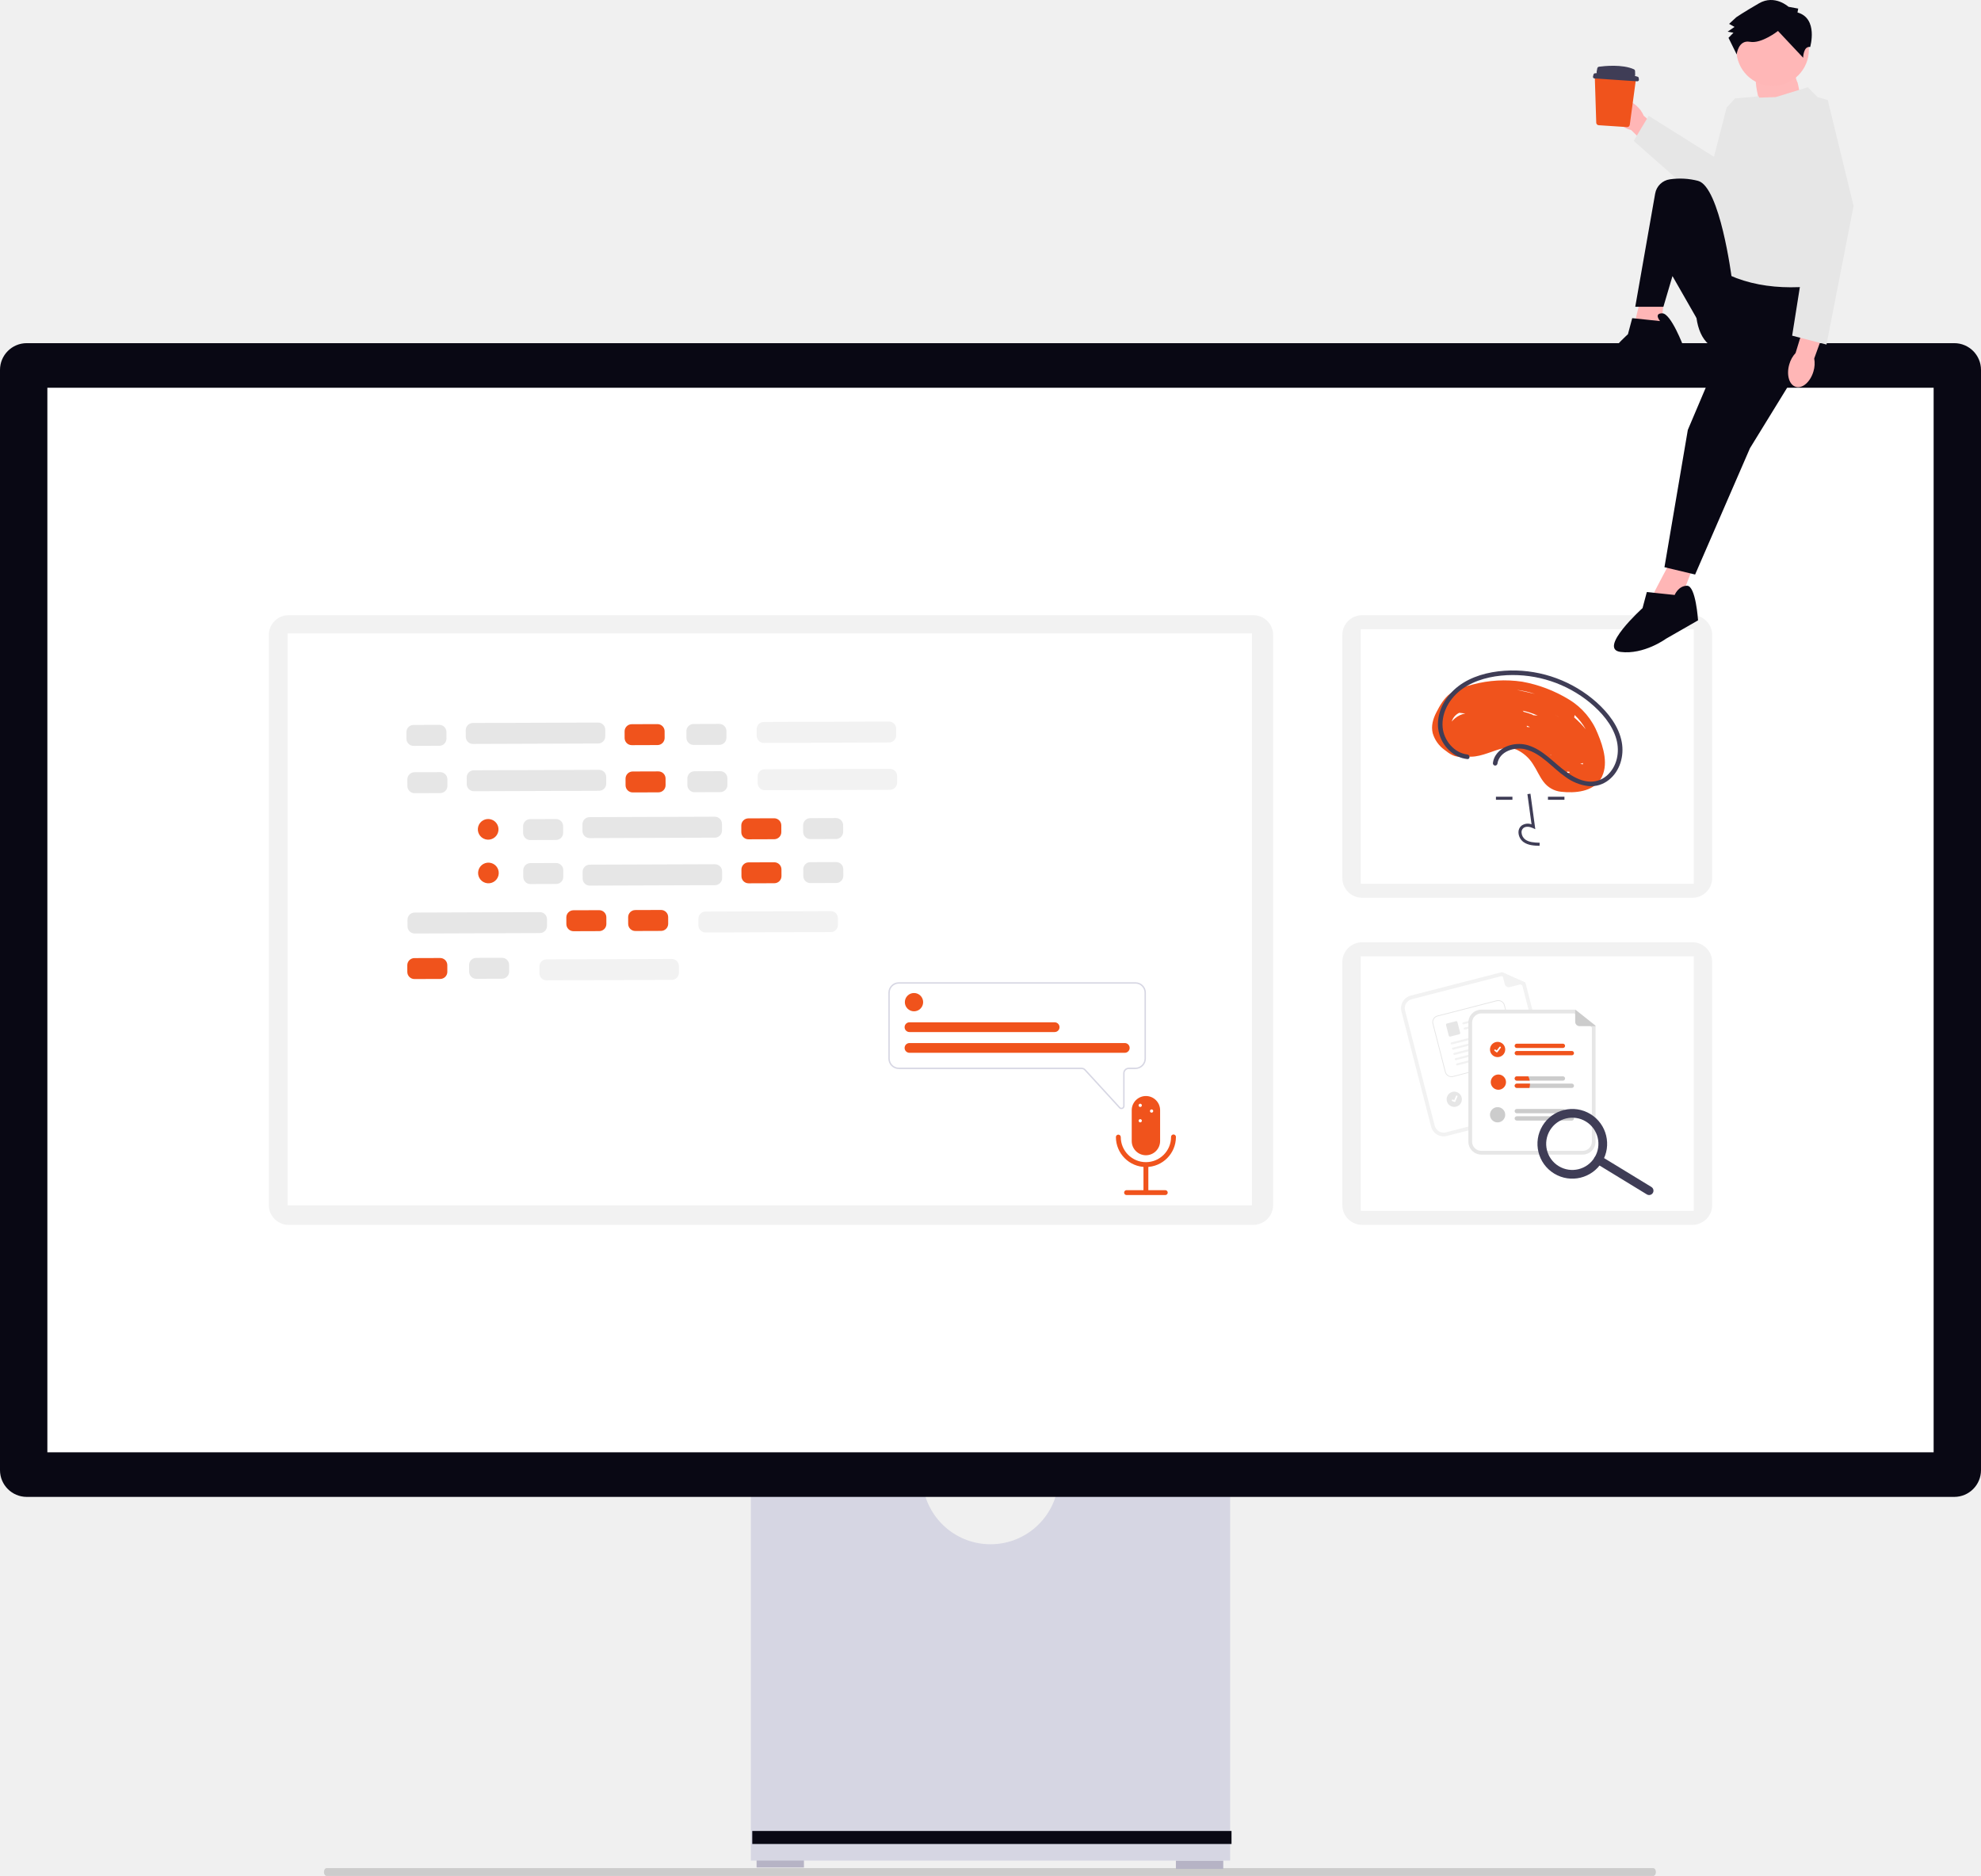
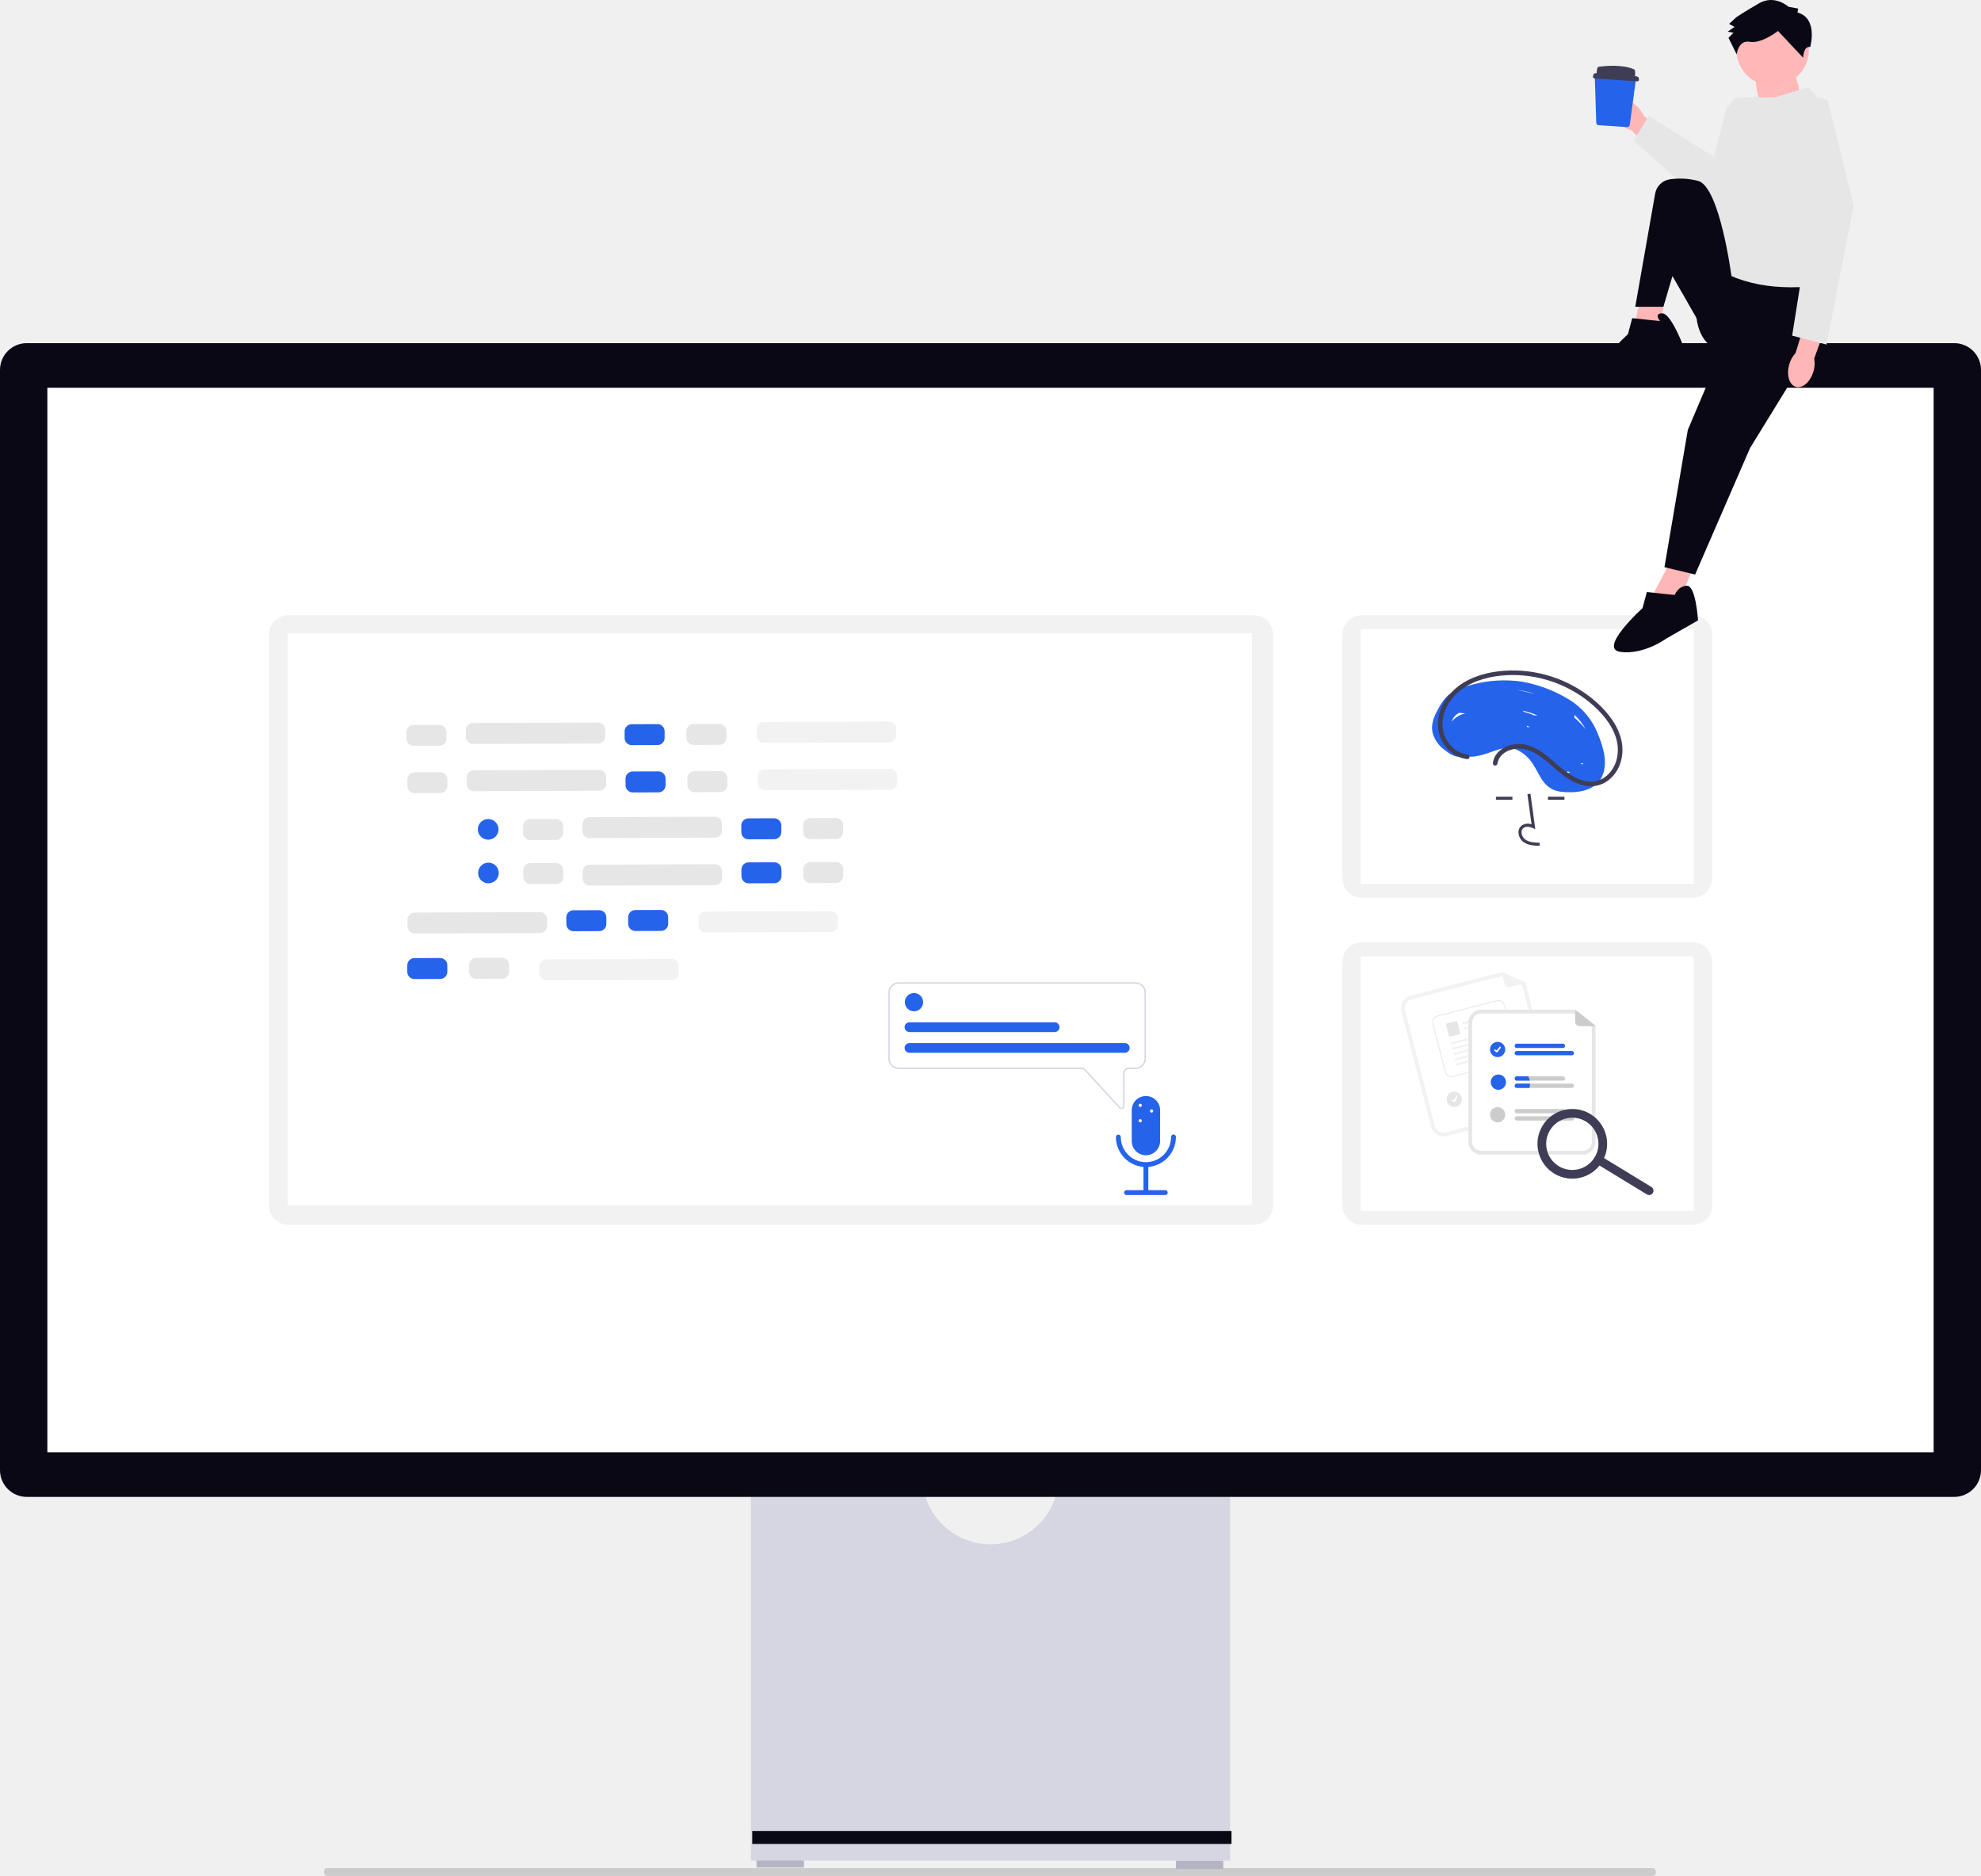
<svg xmlns="http://www.w3.org/2000/svg" width="799.031" height="756.496" viewBox="0 0 799.031 756.496" role="img" artist="Katerina Limpitsouni" source="https://undraw.co/">
  <g transform="translate(-560 -170)">
    <path d="M15.18,488.763c0,.872.478,1.573,1.073,1.573h535.1c.6,0,1.073-.7,1.073-1.573s-.478-1.573-1.073-1.573H16.253C15.658,487.191,15.18,487.891,15.18,488.763Z" transform="translate(675.48 436.16)" fill="#ccc" />
    <rect width="19.105" height="3.371" transform="translate(865.162 919.738)" fill="#b6b3c5" />
    <rect width="19.105" height="3.371" transform="translate(1034.295 920.301)" fill="#b6b3c5" />
    <path d="M352.955,370.945a27.529,27.529,0,0,1-54.321,0H229.146V521.536h193.3V370.945H352.955Z" transform="translate(633.721 398.762)" fill="#d6d6e3" />
    <rect width="193.296" height="5.242" transform="translate(863.43 908.367)" fill="#090814" />
    <path d="M788.255,487.17H10.776A10.788,10.788,0,0,1,0,476.394V32.688A10.788,10.788,0,0,1,10.776,21.911H788.255a10.789,10.789,0,0,1,10.776,10.776V476.394a10.789,10.789,0,0,1-10.776,10.776Z" transform="translate(560 286.473)" fill="#090814" />
    <rect width="760.822" height="429.297" transform="translate(579.104 326.363)" fill="#fff" />
    <rect width="405.085" height="245.866" rx="8" transform="translate(668.429 418.08)" fill="#f2f2f2" />
    <rect width="388.981" height="230.626" transform="translate(675.989 425.42)" fill="#fff" />
    <rect width="149.174" height="113.965" rx="8" transform="translate(1101.429 418.08)" fill="#f2f2f2" />
    <rect width="134.349" height="102.639" transform="translate(1108.841 423.744)" fill="#fff" />
    <rect width="149.174" height="113.965" rx="8" transform="translate(1101.429 549.979)" fill="#f2f2f2" />
    <rect width="134.349" height="102.639" transform="translate(1108.841 555.643)" fill="#fff" />
    <g transform="translate(11934.972 -22137.148)">
-       <path d="M385.732,321.291a28.068,28.068,0,0,0-11.651-13.848,54.746,54.746,0,0,0-18.895-7.189,49.29,49.29,0,0,0-19.8,1.108c-3.113.806-6.545,1.743-9.171,3.673-2.51,1.846-4.229,4.881-5.629,7.609-1.341,2.613-2.177,5.49-1.451,8.417a12.659,12.659,0,0,0,4.678,6.633c1.911,1.51,4.584,3.508,7.14,2.573a1.994,1.994,0,0,0,.413-.208c4.414,1.343,8.8-.61,13.335-2.14,2.754-.93,5.523-1.4,8.289-.239a15.526,15.526,0,0,1,6.569,5.809c1.547,2.3,2.565,4.917,4.261,7.124a10.122,10.122,0,0,0,7.155,4.04c5.475.613,12.742.048,15.9-5.136C390.228,333.992,388.029,326.789,385.732,321.291Zm-55.891-8.484,2.437.276a9.009,9.009,0,0,0-4.2,1.969,10.7,10.7,0,0,0-1.269,1.268c.011-.037.018-.072.03-.11A5.666,5.666,0,0,1,329.841,312.806Zm27.264,5.186a1.394,1.394,0,0,0,.612.261l.078.013q.226.13.454.258c-.017.024-.03.05-.046.075l-1.114-.112A1.953,1.953,0,0,0,357.105,317.993Zm9.828,11.621a1.624,1.624,0,0,0-.216.285l-.109-.159a1.076,1.076,0,0,1,.325-.126Zm6.347,6.87,1.1.145a1.4,1.4,0,0,0-.15.383c-.261.009-.524.013-.787.014Zm5.331-3.133.444-.076a1.617,1.617,0,0,0,.649-.258c0,.026,0,.052,0,.078,0,.089.012.2.023.325-.036.064-.073.127-.112.19l-1.008-.259Zm-18.93-19.577a2.12,2.12,0,0,0-.591-.348,25.561,25.561,0,0,0-3.2-1q-.244-.229-.476-.471a25.731,25.731,0,0,1,2.715.691,31.618,31.618,0,0,1,3.36,1.292q-.907-.1-1.812-.165Zm10.2.683q-.8-.5-1.606-.979.828.467,1.633.979Zm10.995,5.018a38.361,38.361,0,0,0-4.716-4.83,2.348,2.348,0,0,0,.2-.963A24.236,24.236,0,0,1,380.873,319.476Zm-20.505-14.284-.677-.156c-2.144-.484-4.327-1.005-6.531-1.447.118.014.236.025.354.04a38.052,38.052,0,0,1,6.853,1.563Z" transform="translate(-11116.219 22281.789)" fill="#f0531c" />
+       <path d="M385.732,321.291a28.068,28.068,0,0,0-11.651-13.848,54.746,54.746,0,0,0-18.895-7.189,49.29,49.29,0,0,0-19.8,1.108c-3.113.806-6.545,1.743-9.171,3.673-2.51,1.846-4.229,4.881-5.629,7.609-1.341,2.613-2.177,5.49-1.451,8.417a12.659,12.659,0,0,0,4.678,6.633c1.911,1.51,4.584,3.508,7.14,2.573a1.994,1.994,0,0,0,.413-.208c4.414,1.343,8.8-.61,13.335-2.14,2.754-.93,5.523-1.4,8.289-.239a15.526,15.526,0,0,1,6.569,5.809c1.547,2.3,2.565,4.917,4.261,7.124a10.122,10.122,0,0,0,7.155,4.04c5.475.613,12.742.048,15.9-5.136C390.228,333.992,388.029,326.789,385.732,321.291Zm-55.891-8.484,2.437.276a9.009,9.009,0,0,0-4.2,1.969,10.7,10.7,0,0,0-1.269,1.268c.011-.037.018-.072.03-.11A5.666,5.666,0,0,1,329.841,312.806Zm27.264,5.186a1.394,1.394,0,0,0,.612.261l.078.013q.226.13.454.258c-.017.024-.03.05-.046.075l-1.114-.112A1.953,1.953,0,0,0,357.105,317.993Zm9.828,11.621a1.624,1.624,0,0,0-.216.285l-.109-.159a1.076,1.076,0,0,1,.325-.126Zm6.347,6.87,1.1.145a1.4,1.4,0,0,0-.15.383c-.261.009-.524.013-.787.014Zm5.331-3.133.444-.076a1.617,1.617,0,0,0,.649-.258c0,.026,0,.052,0,.078,0,.089.012.2.023.325-.036.064-.073.127-.112.19l-1.008-.259Zm-18.93-19.577a2.12,2.12,0,0,0-.591-.348,25.561,25.561,0,0,0-3.2-1q-.244-.229-.476-.471a25.731,25.731,0,0,1,2.715.691,31.618,31.618,0,0,1,3.36,1.292q-.907-.1-1.812-.165Zm10.2.683q-.8-.5-1.606-.979.828.467,1.633.979Zm10.995,5.018a38.361,38.361,0,0,0-4.716-4.83,2.348,2.348,0,0,0,.2-.963A24.236,24.236,0,0,1,380.873,319.476Zm-20.505-14.284-.677-.156c-2.144-.484-4.327-1.005-6.531-1.447.118.014.236.025.354.04a38.052,38.052,0,0,1,6.853,1.563Z" transform="translate(-11116.219 22281.789)" fill="#2563eb" />
      <path d="M424.106,447.6c-2.04-.057-4.58-.128-6.535-1.557a5.019,5.019,0,0,1-1.975-3.747,3.376,3.376,0,0,1,1.148-2.772,4.356,4.356,0,0,1,4.121-.593L419.2,426.755l1.223-.168,1.958,14.31-1.021-.469c-1.184-.543-2.809-.819-3.819.034a2.168,2.168,0,0,0-.711,1.786,3.793,3.793,0,0,0,1.469,2.794c1.521,1.112,3.545,1.255,5.841,1.32Z" transform="translate(-11178.093 22200.635)" fill="#3f3d56" />
      <rect width="6.647" height="1.234" transform="translate(-10771.587 22628.439)" fill="#3f3d56" />
      <rect width="6.647" height="1.234" transform="translate(-10750.606 22628.439)" fill="#3f3d56" />
      <path d="M337.285,322.508c-5.353-.61-9.5-5.739-9.953-10.942-.542-6.191,3.063-12.07,8.01-15.544,5.172-3.633,11.617-5.15,17.852-5.484a49.063,49.063,0,0,1,33.537,11.054c4.672,3.88,9.036,8.823,10.689,14.794,1.436,5.185.267,11.059-3.9,14.691a9.858,9.858,0,0,1-7.565,2.329c-3.236-.336-6.221-2.037-8.806-3.917-5.027-3.655-9.154-8.747-15.279-10.657-4.491-1.4-10.319-.168-13.063,3.893a7.392,7.392,0,0,0-1.18,3.1.959.959,0,0,0,.646,1.139.931.931,0,0,0,1.139-.646c.72-5.115,7.01-7.024,11.424-5.856,6.435,1.7,10.755,7.446,16.035,11.094a19.486,19.486,0,0,0,9.338,3.727,11.6,11.6,0,0,0,8.147-2.5c4.511-3.562,6.236-9.688,5.238-15.2-1.155-6.387-5.454-11.861-10.171-16.1a50.875,50.875,0,0,0-34.768-12.844c-6.525.15-13.332,1.5-18.953,4.945-5.452,3.345-9.666,8.941-10.217,15.446a14.583,14.583,0,0,0,7.861,14.223,12.309,12.309,0,0,0,3.944,1.113c1.182.135,1.172-1.718,0-1.851Z" transform="translate(-11120.42 22288.889)" fill="#3f3d56" />
    </g>
    <g transform="matrix(1, 0.014, -0.014, 1, 10755.333, -21549.832)">
      <rect width="16.141" height="8.447" rx="2.88" transform="translate(-9721.341 22148.283) rotate(-1)" fill="#e6e6e6" />
-       <rect width="16.141" height="8.447" rx="2.88" transform="translate(-9633.358 22146.754) rotate(-1)" fill="#f0531c" />
+       <rect width="16.141" height="8.447" rx="2.88" transform="translate(-9633.358 22146.754) rotate(-1)" fill="#2563eb" />
      <rect width="16.141" height="8.447" rx="2.88" transform="translate(-9608.434 22146.314) rotate(-1)" fill="#e6e6e6" />
      <rect width="56.266" height="8.447" rx="2.88" transform="translate(-9697.423 22147.162) rotate(-1)" fill="#e6e6e6" />
      <rect width="56.266" height="8.447" rx="2.88" transform="translate(-9580.115 22145.111) rotate(-1)" fill="#f2f2f2" />
      <rect width="16.141" height="8.447" rx="2.88" transform="translate(-9720.691 22167.34) rotate(-1)" fill="#e6e6e6" />
-       <rect width="16.141" height="8.447" rx="2.88" transform="translate(-9632.711 22165.811) rotate(-1)" fill="#f0531c" />
+       <rect width="16.141" height="8.447" rx="2.88" transform="translate(-9632.711 22165.811) rotate(-1)" fill="#2563eb" />
      <rect width="16.141" height="8.447" rx="2.88" transform="translate(-9607.783 22165.371) rotate(-1)" fill="#e6e6e6" />
      <rect width="56.266" height="8.447" rx="2.88" transform="translate(-9696.773 22166.219) rotate(-1)" fill="#e6e6e6" />
      <rect width="56.266" height="8.447" rx="2.88" transform="translate(-9579.466 22164.172) rotate(-1)" fill="#f2f2f2" />
      <rect width="16.141" height="8.447" rx="2.88" transform="translate(-9673.752 22185.594) rotate(-1)" fill="#e6e6e6" />
-       <rect width="16.141" height="8.447" rx="2.88" transform="translate(-9585.77 22184.059) rotate(-1)" fill="#f0531c" />
+       <rect width="16.141" height="8.447" rx="2.88" transform="translate(-9585.77 22184.059) rotate(-1)" fill="#2563eb" />
      <rect width="16.141" height="8.447" rx="2.88" transform="translate(-9560.842 22183.619) rotate(-1)" fill="#e6e6e6" />
      <rect width="56.266" height="8.447" rx="2.88" transform="translate(-9649.832 22184.467) rotate(-1)" fill="#e6e6e6" />
-       <rect width="16.141" height="8.447" rx="2.88" transform="translate(-9719.672 22242.281) rotate(-1)" fill="#f0531c" />
+       <rect width="16.141" height="8.447" rx="2.88" transform="translate(-9719.672 22242.281) rotate(-1)" fill="#2563eb" />
      <rect width="16.141" height="8.447" rx="2.88" transform="translate(-9694.746 22241.846) rotate(-1)" fill="#e6e6e6" />
      <rect width="56.266" height="8.447" rx="2.88" transform="translate(-9666.402 22242.055) rotate(-1)" fill="#f2f2f2" />
-       <rect width="16.141" height="8.447" rx="2.88" transform="translate(-9655.808 22222.098) rotate(-1)" fill="#f0531c" />
-       <rect width="16.141" height="8.447" rx="2.88" transform="translate(-9630.878 22221.664) rotate(-1)" fill="#f0531c" />
+       <rect width="16.141" height="8.447" rx="2.88" transform="translate(-9655.808 22222.098) rotate(-1)" fill="#2563eb" />
+       <rect width="16.141" height="8.447" rx="2.88" transform="translate(-9630.878 22221.664) rotate(-1)" fill="#2563eb" />
      <rect width="56.266" height="8.447" rx="2.88" transform="translate(-9719.846 22223.92) rotate(-1)" fill="#e6e6e6" />
      <rect width="56.266" height="8.447" rx="2.88" transform="translate(-9602.536 22221.871) rotate(-1)" fill="#f2f2f2" />
      <rect width="16.141" height="8.447" rx="2.88" transform="translate(-9673.443 22203.336) rotate(-1)" fill="#e6e6e6" />
-       <rect width="16.141" height="8.447" rx="2.88" transform="translate(-9585.463 22201.803) rotate(-1)" fill="#f0531c" />
+       <rect width="16.141" height="8.447" rx="2.88" transform="translate(-9585.463 22201.803) rotate(-1)" fill="#2563eb" />
      <rect width="16.141" height="8.447" rx="2.88" transform="translate(-9560.533 22201.363) rotate(-1)" fill="#e6e6e6" />
      <rect width="56.266" height="8.447" rx="2.88" transform="translate(-9649.499 22203.623) rotate(-1)" fill="#e6e6e6" />
-       <circle cx="4.167" cy="4.167" r="4.167" transform="matrix(0.966, 0.259, -0.259, 0.966, -9690.37, 22202.391)" fill="#f0531c" />
-       <circle cx="4.167" cy="4.167" r="4.167" transform="matrix(0.966, 0.259, -0.259, 0.966, -9690.718, 22184.801)" fill="#f0531c" />
+       <circle cx="4.167" cy="4.167" r="4.167" transform="matrix(0.966, 0.259, -0.259, 0.966, -9690.37, 22202.391)" fill="#2563eb" />
+       <circle cx="4.167" cy="4.167" r="4.167" transform="matrix(0.966, 0.259, -0.259, 0.966, -9690.718, 22184.801)" fill="#2563eb" />
    </g>
    <g transform="translate(9927.105 -20746.99)">
      <path d="M369.071,194.923,329.5,205.113a5.232,5.232,0,0,1-6.365-3.758l-11.967-46.472a5.232,5.232,0,0,1,3.758-6.365l36.814-9.48,9.423,4.218,11.666,45.3A5.232,5.232,0,0,1,369.071,194.923Z" transform="translate(-9113.003 21169.963)" fill="#f2f2f2" />
      <path d="M323.3,158.415a3.726,3.726,0,0,0-2.676,4.532l11.967,46.473a3.726,3.726,0,0,0,4.532,2.676l39.571-10.19a3.726,3.726,0,0,0,2.676-4.532l-11.485-44.6-8.281-3.707Z" transform="translate(-9120.998 21161.523)" fill="#fff" />
      <path d="M577.061,144.156l-6.124,1.577a1.741,1.741,0,0,1-2.12-1.252l-1.165-4.523a.109.109,0,0,1,.149-.127l9.276,4.12a.109.109,0,0,1-.017.2Z" transform="translate(-9329.002 21169.303)" fill="#f2f2f2" />
      <path d="M505.218,408.66,487.2,413.3a.87.87,0,1,1-.434-1.686l18.016-4.639a.87.87,0,1,1,.434,1.686Z" transform="translate(-9260.381 20944.484)" fill="#ccc" />
      <path d="M513.32,420.968,491.827,426.5a.87.87,0,1,1-.434-1.686l21.493-5.535a.87.87,0,0,1,.434,1.686Z" transform="translate(-9264.273 20934.125)" fill="#ccc" />
      <circle cx="3.076" cy="3.076" r="3.076" transform="translate(-8783.607 21357.219)" fill="#e6e6e6" />
      <path d="M422.971,235.259l-23.927,6.159a2.7,2.7,0,0,1-3.279-1.936L390.752,220a2.7,2.7,0,0,1,1.936-3.279l23.927-6.159a2.7,2.7,0,0,1,3.279,1.936l5.014,19.479A2.7,2.7,0,0,1,422.971,235.259Z" transform="translate(-9180.05 21109.834)" fill="#fff" />
      <path d="M422.971,235.259l-23.927,6.159a2.7,2.7,0,0,1-3.279-1.936L390.752,220a2.7,2.7,0,0,1,1.936-3.279l23.927-6.159a2.7,2.7,0,0,1,3.279,1.936l5.014,19.479A2.7,2.7,0,0,1,422.971,235.259Zm-30.2-18.228a2.378,2.378,0,0,0-1.708,2.893l5.014,19.479a2.378,2.378,0,0,0,2.893,1.708l23.927-6.159a2.378,2.378,0,0,0,1.708-2.893l-5.014-19.479a2.378,2.378,0,0,0-2.893-1.708Z" transform="translate(-9180.05 21109.834)" fill="#e6e6e6" />
      <path d="M479.782,247.818l-12.076,3.108a.432.432,0,0,1-.524-.272.417.417,0,0,1,.293-.529l12.292-3.164c.5.252.366.766.014.857Z" transform="translate(-9244.432 21079.131)" fill="#f2f2f2" />
      <path d="M483.225,261.192,471.149,264.3a.432.432,0,0,1-.524-.272.417.417,0,0,1,.293-.529l12.292-3.164c.5.252.366.766.014.857Z" transform="translate(-9247.329 21067.875)" fill="#f2f2f2" />
      <path d="M430.87,269.216l-3.685.949a.469.469,0,0,1-.571-.337l-1.12-4.349a.469.469,0,0,1,.337-.571l3.685-.949a.469.469,0,0,1,.571.337l1.12,4.349A.469.469,0,0,1,430.87,269.216Z" transform="translate(-9209.349 21064.838)" fill="#e6e6e6" />
      <path d="M456.287,288.632l-18.43,4.744a.433.433,0,0,1-.524-.272.417.417,0,0,1,.293-.529l18.646-4.8C456.77,288.027,456.639,288.541,456.287,288.632Z" transform="translate(-9219.31 21044.781)" fill="#f2f2f2" />
      <path d="M459.731,302.01l-18.43,4.744a.433.433,0,0,1-.524-.272.417.417,0,0,1,.293-.529l18.646-4.8C460.213,301.4,460.083,301.919,459.731,302.01Z" transform="translate(-9222.208 21033.523)" fill="#f2f2f2" />
      <path d="M463.172,315.379l-18.43,4.744a.433.433,0,0,1-.524-.272.416.416,0,0,1,.293-.529l18.646-4.8C463.655,314.774,463.524,315.288,463.172,315.379Z" transform="translate(-9225.104 21022.271)" fill="#f2f2f2" />
      <path d="M466.615,328.756l-18.43,4.744a.432.432,0,0,1-.524-.272.417.417,0,0,1,.293-.529l18.646-4.8C467.1,328.151,466.968,328.665,466.615,328.756Z" transform="translate(-9228.001 21011.012)" fill="#f2f2f2" />
      <path d="M470.057,342.126l-18.43,4.744a.433.433,0,0,1-.524-.272.417.417,0,0,1,.293-.529l18.646-4.8C470.54,341.521,470.409,342.035,470.057,342.126Z" transform="translate(-9230.898 20999.76)" fill="#f2f2f2" />
      <path d="M441.4,455.9a.319.319,0,0,1-.2-.014l0,0-.838-.355a.321.321,0,1,1,.251-.591l.543.231.712-1.674a.321.321,0,0,1,.421-.17h0l0,.011,0-.011a.322.322,0,0,1,.17.421l-.837,1.968a.321.321,0,0,1-.216.185Z" transform="translate(-9221.706 20905.469)" fill="#fff" />
      <path d="M528.563,293.156H487.7a5.232,5.232,0,0,1-5.226-5.226V239.941a5.232,5.232,0,0,1,5.226-5.226h38.015l8.073,6.435v46.78A5.232,5.232,0,0,1,528.563,293.156Z" transform="translate(-9257.317 21089.438)" fill="#e6e6e6" />
      <path d="M495.7,244.215a3.726,3.726,0,0,0-3.722,3.722v47.989a3.726,3.726,0,0,0,3.722,3.722h40.862a3.726,3.726,0,0,0,3.722-3.722V249.87l-7.095-5.655Z" transform="translate(-9265.313 21081.443)" fill="#fff" />
-       <path d="M619.808,323.069H601.2a.87.87,0,0,1,0-1.741h18.6a.87.87,0,1,1,0,1.741Z" transform="translate(-9356.511 21016.543)" fill="#f0531c" />
-       <path d="M623.4,341.616H601.2a.87.87,0,1,1,0-1.741H623.4a.87.87,0,1,1,0,1.741Z" transform="translate(-9356.511 21000.934)" fill="#f0531c" />
+       <path d="M619.808,323.069H601.2a.87.87,0,0,1,0-1.741h18.6a.87.87,0,1,1,0,1.741Z" transform="translate(-9356.511 21016.543)" fill="#2563eb" />
+       <path d="M623.4,341.616H601.2a.87.87,0,1,1,0-1.741H623.4a.87.87,0,1,1,0,1.741Z" transform="translate(-9356.511 21000.934)" fill="#2563eb" />
      <path d="M619.813,404.443h-18.6a.87.87,0,1,0,0,1.741h18.6a.87.87,0,0,0,0-1.741Z" transform="translate(-9356.515 20946.592)" fill="#ccc" />
      <path d="M623.4,422.993H601.21a.87.87,0,1,0,0,1.741H623.4a.87.87,0,1,0,0-1.741Z" transform="translate(-9356.515 20930.979)" fill="#ccc" />
      <path d="M619.808,489.3H601.2a.87.87,0,0,1,0-1.741h18.6a.87.87,0,1,1,0,1.741Z" transform="translate(-9356.511 20876.635)" fill="#ccc" />
      <path d="M623.4,507.851H601.2a.87.87,0,0,1,0-1.741H623.4a.87.87,0,0,1,0,1.741Z" transform="translate(-9356.511 20861.025)" fill="#ccc" />
-       <circle cx="3.076" cy="3.076" r="3.076" transform="translate(-8766.129 21337.135)" fill="#f0531c" />
+       <circle cx="3.076" cy="3.076" r="3.076" transform="translate(-8766.129 21337.135)" fill="#2563eb" />
      <path d="M549.442,331.074a.319.319,0,0,1-.192-.064l0,0-.723-.553a.321.321,0,0,1,.391-.51l.468.359,1.107-1.444a.321.321,0,0,1,.45-.059h0l-.007.01.007-.01a.322.322,0,0,1,.059.45l-1.3,1.7a.321.321,0,0,1-.256.125Z" transform="translate(-9312.799 21010.309)" fill="#fff" />
-       <path d="M545.642,402.862a3.076,3.076,0,0,1-3.076,3.077.659.659,0,0,1-.079,0,3.076,3.076,0,1,1,3.155-3.074Z" transform="translate(-9305.303 20950.512)" fill="#f0531c" />
+       <path d="M545.642,402.862a3.076,3.076,0,0,1-3.076,3.077.659.659,0,0,1-.079,0,3.076,3.076,0,1,1,3.155-3.074Z" transform="translate(-9305.303 20950.512)" fill="#2563eb" />
      <circle cx="3.076" cy="3.076" r="3.076" transform="translate(-8766.129 21363.461)" fill="#ccc" />
      <path d="M762.627,242H756.3a1.741,1.741,0,0,1-1.741-1.741v-4.671a.109.109,0,0,1,.176-.085l7.956,6.3a.109.109,0,0,1-.068.194Z" transform="translate(-9486.312 21088.793)" fill="#ccc" />
-       <path d="M600.334,405.314a.873.873,0,0,1,.871-.871h4.636a6.586,6.586,0,0,1,.572,1.741h-5.208a.871.871,0,0,1-.871-.869Z" transform="translate(-9356.511 20946.592)" fill="#f0531c" />
-       <path d="M606.525,422.993a6.637,6.637,0,0,1-.231,1.741H601.21a.87.87,0,1,1,0-1.741Z" transform="translate(-9356.515 20930.979)" fill="#f0531c" />
+       <path d="M600.334,405.314a.873.873,0,0,1,.871-.871h4.636a6.586,6.586,0,0,1,.572,1.741h-5.208a.871.871,0,0,1-.871-.869Z" transform="translate(-9356.511 20946.592)" fill="#2563eb" />
+       <path d="M606.525,422.993a6.637,6.637,0,0,1-.231,1.741H601.21a.87.87,0,1,1,0-1.741Z" transform="translate(-9356.515 20930.979)" fill="#2563eb" />
      <path d="M654.434,454.114a1.756,1.756,0,0,1-2.414.585l-20.49-12.5a1.756,1.756,0,1,1,1.829-3l20.49,12.5A1.756,1.756,0,0,1,654.434,454.114Z" transform="translate(-9354.871 20943.951)" fill="#3f3d56" />
      <path d="M578.872,396.435a14.05,14.05,0,1,1-4.678-19.31A14.05,14.05,0,0,1,578.872,396.435Zm-20.99-12.8a10.537,10.537,0,1,0,14.483-3.509,10.537,10.537,0,0,0-14.483,3.509Z" transform="translate(-9299.799 20989.131)" fill="#3f3d56" />
    </g>
    <g transform="translate(11362.927 -22758.51)">
      <path d="M248.361,225.188a1.257,1.257,0,0,1-.929-.411l-13.942-15.21a1.692,1.692,0,0,0-1.244-.547H158.57a4.222,4.222,0,0,1-4.217-4.217V178.233a4.222,4.222,0,0,1,4.217-4.217h95.453a4.222,4.222,0,0,1,4.217,4.217V204.8a4.222,4.222,0,0,1-4.217,4.217h-2.706a1.689,1.689,0,0,0-1.687,1.687v13.215a1.257,1.257,0,0,1-.806,1.179,1.271,1.271,0,0,1-.462.087Z" transform="translate(-10598.965 23150.598)" fill="#fff" />
      <path d="M248.361,225.188a1.257,1.257,0,0,1-.929-.411l-13.942-15.21a1.692,1.692,0,0,0-1.244-.547H158.57a4.222,4.222,0,0,1-4.217-4.217V178.233a4.222,4.222,0,0,1,4.217-4.217h95.453a4.222,4.222,0,0,1,4.217,4.217V204.8a4.222,4.222,0,0,1-4.217,4.217h-2.706a1.689,1.689,0,0,0-1.687,1.687v13.215a1.257,1.257,0,0,1-.806,1.179,1.271,1.271,0,0,1-.462.087Zm-89.791-50.61a3.659,3.659,0,0,0-3.655,3.655V204.8a3.659,3.659,0,0,0,3.655,3.655h73.676a2.254,2.254,0,0,1,1.658.729l13.942,15.21a.7.7,0,0,0,1.221-.475V210.707a2.252,2.252,0,0,1,2.249-2.249h2.706a3.659,3.659,0,0,0,3.655-3.655V178.233a3.659,3.659,0,0,0-3.655-3.655Z" transform="translate(-10598.965 23150.598)" fill="#d6d6e3" />
-       <circle cx="3.69" cy="3.69" r="3.69" transform="translate(-10437.958 23328.953)" fill="#f0531c" />
-       <path d="M266.49,265.2H179.648a1.968,1.968,0,0,1,0-3.936H266.49a1.968,1.968,0,1,1,0,3.936Z" transform="translate(-10615.738 23087.867)" fill="#f0531c" />
-       <path d="M238.2,235.427H179.648a1.968,1.968,0,0,1,0-3.936H238.2a1.968,1.968,0,1,1,0,3.936Z" transform="translate(-10615.738 23109.273)" fill="#f0531c" />
+       <circle cx="3.69" cy="3.69" r="3.69" transform="translate(-10437.958 23328.953)" fill="#2563eb" />
+       <path d="M266.49,265.2H179.648a1.968,1.968,0,0,1,0-3.936H266.49a1.968,1.968,0,1,1,0,3.936Z" transform="translate(-10615.738 23087.867)" fill="#2563eb" />
+       <path d="M238.2,235.427H179.648a1.968,1.968,0,0,1,0-3.936H238.2a1.968,1.968,0,1,1,0,3.936Z" transform="translate(-10615.738 23109.273)" fill="#2563eb" />
    </g>
    <g transform="translate(6120.976 -22260.514)">
-       <path d="M579.346,300.885a5.732,5.732,0,0,1-5.726-5.726V282.726a5.726,5.726,0,0,1,11.452,0v12.433A5.732,5.732,0,0,1,579.346,300.885Z" transform="translate(-5678.12 22595.5)" fill="#f0531c" />
-       <path d="M566.226,337.588a12.12,12.12,0,0,1-12.106-12.106.982.982,0,0,1,1.963,0,10.143,10.143,0,1,0,20.286,0,.982.982,0,1,1,1.963,0A12.12,12.12,0,0,1,566.226,337.588Z" transform="translate(-5665 22563.541)" fill="#f0531c" />
-       <path d="M589.1,372.26a.982.982,0,0,1-.982-.981v-10.8a.982.982,0,0,1,1.963,0v10.8a.982.982,0,0,1-.982.982Z" transform="translate(-5687.875 22539.994)" fill="#f0531c" />
+       <path d="M579.346,300.885a5.732,5.732,0,0,1-5.726-5.726V282.726a5.726,5.726,0,0,1,11.452,0v12.433A5.732,5.732,0,0,1,579.346,300.885Z" transform="translate(-5678.12 22595.5)" fill="#2563eb" />
+       <path d="M566.226,337.588a12.12,12.12,0,0,1-12.106-12.106.982.982,0,0,1,1.963,0,10.143,10.143,0,1,0,20.286,0,.982.982,0,1,1,1.963,0A12.12,12.12,0,0,1,566.226,337.588Z" transform="translate(-5665 22563.541)" fill="#2563eb" />
+       <path d="M589.1,372.26a.982.982,0,0,1-.982-.981v-10.8a.982.982,0,0,1,1.963,0v10.8a.982.982,0,0,1-.982.982Z" transform="translate(-5687.875 22539.994)" fill="#2563eb" />
      <circle cx="0.654" cy="0.654" r="0.654" transform="translate(-5101.719 22875.609)" fill="#fff" />
      <circle cx="0.654" cy="0.654" r="0.654" transform="translate(-5101.719 22881.824)" fill="#fff" />
      <circle cx="0.654" cy="0.654" r="0.654" transform="translate(-5097.138 22877.898)" fill="#fff" />
-       <path d="M580.888,395h-15.55a.982.982,0,1,1,0-1.963h15.55a.982.982,0,1,1,0,1.963Z" transform="translate(-5671.887 22517.43)" fill="#f0531c" />
+       <path d="M580.888,395h-15.55a.982.982,0,1,1,0-1.963h15.55a.982.982,0,1,1,0,1.963Z" transform="translate(-5671.887 22517.43)" fill="#2563eb" />
    </g>
    <g transform="translate(1099.421 -6.914)">
      <path d="M347.07,259.389c-6.109,3.366-11.313,1.009-16.351,5.832a19.089,19.089,0,0,0-.757-12.909c-.6-1.393-1.88-7.747-1.45-9.2.424-1.04,6.8-.723,9.034-2.057,1.558-.932,4.761-3.413,6.549-3.143.094,2.416.143,4.575,1.2,6.833C345.547,245.277,348.124,258.808,347.07,259.389Z" transform="translate(-159.654 -34.452)" fill="#ffb9b9" />
      <path d="M202.856,67.647l-16.348.487-3.414,3.727L177.9,91.99v31.834s-6.347,11.235-2.885,21.067c3.7,10.508,16.734-1.895,26.543-.479s25.389,2.82,25.389,2.82l-9.232-34.175,7.279-39.991-9.155-9.417-12.983,4Z" transform="translate(-26.071 148.432)" fill="#e6e6e6" />
      <g transform="translate(110.53 215.745)">
        <path d="M97.609,95.24c-3.271-2.819-4.467-6.792-2.672-8.873s5.9-1.482,9.171,1.339a10.806,10.806,0,0,1,3.026,4.11l13.707,12.121-5.825,6.311L102.122,97.629a10.807,10.807,0,0,1-4.512-2.388Z" transform="translate(-94.103 -83.985)" fill="#ffb6b6" />
        <path d="M153.146,83.715l9.029-.821,7.918,37.762A13.079,13.079,0,0,1,159.653,136.2l-6.507,1.195-41.476-36.518,6.06-10.1,30.587,19.187,4.83-26.25Z" transform="translate(-102.684 -82.895)" fill="#e6e6e6" />
      </g>
      <g transform="translate(105.664 248.932)">
        <path d="M147.985,412.812s-8.247,15.315-7.658,14.726,10.6,2.945,10.6,2.945l5.891-15.315Z" transform="translate(-118.482 -259.923)" fill="#ffb6b6" />
        <path d="M130.016,230.817s-4.221,16.875-3.8,16.159,11,.244,11,.244l1.938-16.294-9.144-.108Z" transform="translate(-112.684 -185.133)" fill="#ffb6b6" />
        <path d="M221.123,218.731c-18.637,2.618-35.47.335-49.186-10.419,0,0-10.014,33.576,8.247,37.11s38.583-2.54,40.939-8.431S221.123,218.731,221.123,218.731Z" transform="translate(-130.358 -175.884)" fill="#090814" />
        <path d="M177.6,244l-20.322,47.9-9.425,55.371,12.37,2.945,22.127-50.953,30-48.781Z" transform="translate(-121.585 -190.55)" fill="#090814" />
        <path d="M166.734,193.053s-4.712-36.521-13.548-38.878a28.847,28.847,0,0,0-11.332-.622,7.016,7.016,0,0,0-5.956,5.73l-8.03,45.661h11.354l3.655-12.37,9.719,16.972,14.137-16.493Z" transform="translate(-113.374 -153.261)" fill="#090814" />
        <path d="M127.759,248.629l-11.227-1.178-1.732,6.48s-18.261,16.494-8.836,17.672,18.261-5.3,18.261-5.3l12.965-7.437s-5.013-13.364-8.547-13.364S127.759,248.629,127.759,248.629Z" transform="translate(-103.262 -191.167)" fill="#090814" />
        <path d="M137.759,435.718l-11.227-1.178-1.732,6.48s-18.261,16.493-8.836,17.672,18.261-5.3,18.261-5.3l12.965-7.437S146.3,432,142.766,432,137.759,435.718,137.759,435.718Z" transform="translate(-107.372 -267.808)" fill="#090814" />
      </g>
      <g transform="translate(181.793 216.027)">
        <path d="M242.517,265.135c-1.234,4.231-4.416,7.023-7.108,6.238s-3.874-4.851-2.64-9.083a11.028,11.028,0,0,1,2.536-4.55l5.453-17.859,8.326,2.738-6.259,17.315a11.03,11.03,0,0,1-.307,5.2Z" transform="translate(-232.279 -154.484)" fill="#ffb6b6" />
        <path d="M249.7,82.014l-4.342-1.224h0a49.4,49.4,0,0,0-5.086,26.348l2.143,25.347-7.07,44.552,13.858,3.585,10.92-55.91L249.7,82.014Z" transform="translate(-233.699 -80.789)" fill="#e6e6e6" />
      </g>
      <g transform="translate(103.095 203.438)">
-         <path d="M81.608,85.267l-.577-18.206a1.054,1.054,0,0,1,1.117-1.086l14.447.866a1.055,1.055,0,0,1,.982,1.194l-2.444,18.1a1.057,1.057,0,0,1-1.115.911l-11.426-.756a1.062,1.062,0,0,1-.329-.075,1.051,1.051,0,0,1-.656-.944Z" transform="translate(-80.282 -62.32)" fill="#f0531c" />
+         <path d="M81.608,85.267l-.577-18.206a1.054,1.054,0,0,1,1.117-1.086l14.447.866a1.055,1.055,0,0,1,.982,1.194l-2.444,18.1a1.057,1.057,0,0,1-1.115.911l-11.426-.756a1.062,1.062,0,0,1-.329-.075,1.051,1.051,0,0,1-.656-.944Z" transform="translate(-80.282 -62.32)" fill="#2563eb" />
        <path d="M80.334,61.869c.2-.021.473-.047.8-.075a.83.83,0,0,1-.085-.55l.258-1.364a.834.834,0,0,1,.709-.673c2.127-.284,9.444-1.056,14.051,1.034a.831.831,0,0,1,.483.734l.042,1.455a.83.83,0,0,1-.139.485c.383.1.765.212,1.143.331a.631.631,0,0,1,.436.531l.072.62a.633.633,0,0,1-.672.7L80.158,63.936a.633.633,0,0,1-.572-.784l.2-.8A.634.634,0,0,1,80.334,61.869Z" transform="translate(-79.567 -58.832)" fill="#3f3d56" />
      </g>
      <circle cx="14.621" cy="14.621" r="14.621" transform="translate(160.951 182.333)" fill="#ffb7b7" />
      <path d="M876.383,429.529l.291-1.566-3.916-.727s-5.538-5.079-11.893-1.4-9.14,5.595-9.14,5.595l-2.931,2.7,2.2,1.219-2.786,1.913,2.349.436-2,2.059,3.3,6.689s.616-5.962,5.315-5.089,11.344-4.376,11.344-4.376l10.148,10.8s.085-4.822,2.828-4.324C881.5,443.452,884.853,431.911,876.383,429.529Z" transform="translate(-690.789 -247.586)" fill="#090814" />
    </g>
  </g>
</svg>
